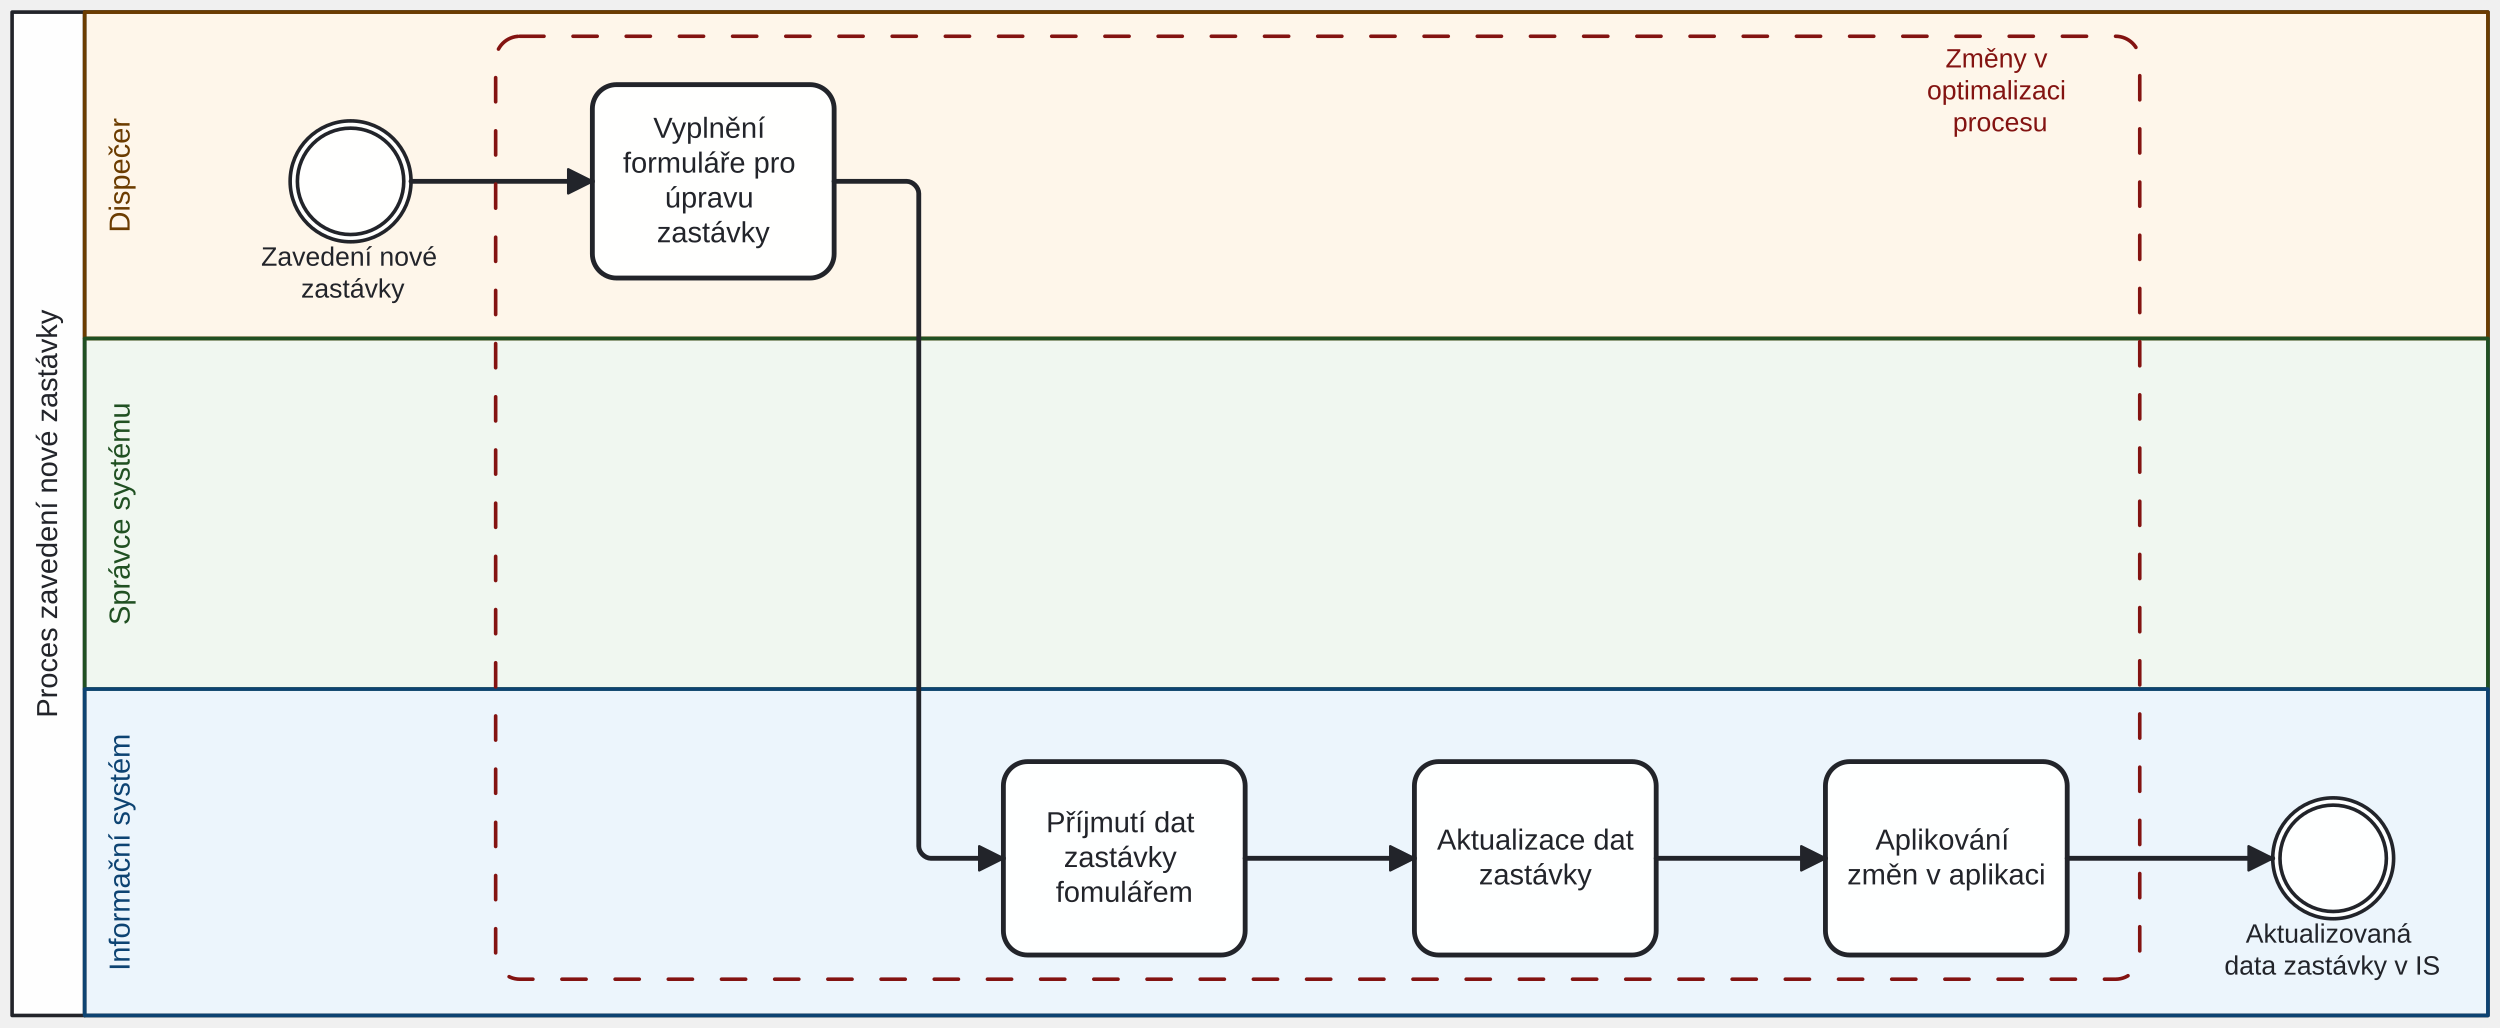
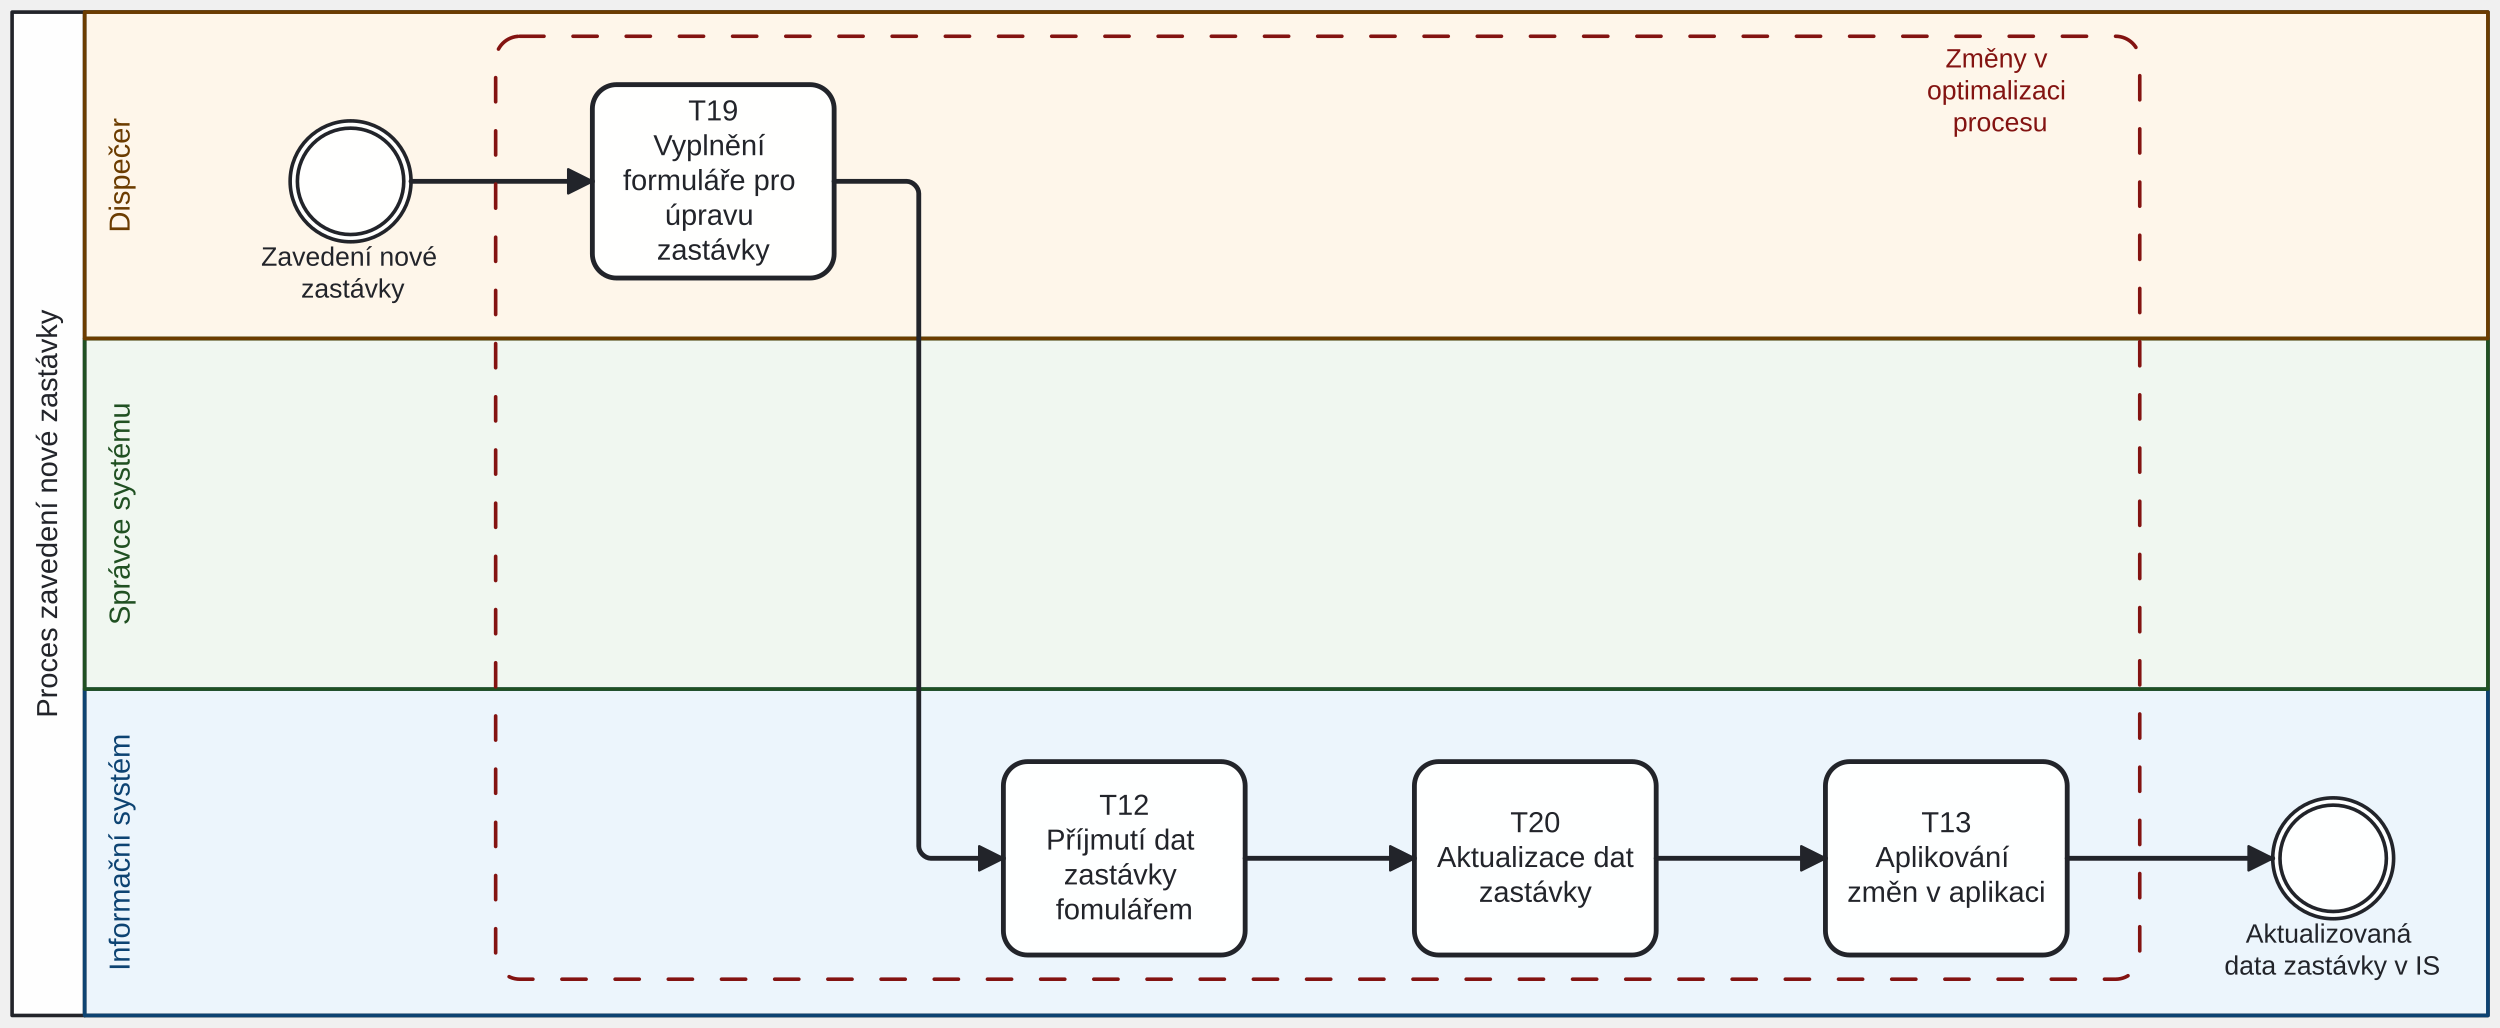
<svg xmlns="http://www.w3.org/2000/svg" width="1034" height="425" viewBox="125 55 1034 425" version="1.1">
  <defs>
-     <pattern id="djs-grid-pattern-252899" width="10" height="10" patternUnits="userSpaceOnUse">
+     <pattern id="djs-grid-pattern-616782" width="10" height="10" patternUnits="userSpaceOnUse">
      <circle cx="0.5" cy="0.5" r="0.5" style="fill: rgb(204, 204, 204);" />
    </pattern>
  </defs>
  <g class="djs-group">
    <g class="djs-element djs-shape" data-element-id="Participant_Proces_aktualizace_dat_j_zdn_ch___d_" transform="matrix(1, 0, 0, 1, 130, 60)" style="display: block;">
      <g class="djs-visual">
        <rect x="0" y="0" width="1024" height="415" rx="0" ry="0" style="stroke-linecap: round; stroke-linejoin: round; stroke: rgb(34, 36, 42); stroke-width: 1.5px; fill: white; fill-opacity: 0.95;" />
        <path style="fill: none; stroke-linecap: round; stroke-linejoin: round; stroke: rgb(34, 36, 42); stroke-width: 1.5px;" d="M30,0L30,415" />
        <text style="font-family: Arial, sans-serif; font-size: 12px; font-weight: normal; fill: rgb(34, 36, 42);" lineHeight="1.2" class="djs-label" transform="matrix(-1.83697e-16, -1, 1, -1.83697e-16, 0, 415)">
          <tspan x="123.167" y="18.6">Proces zavedení nové zastávky</tspan>
        </text>
      </g>
-       <rect x="-5" y="-5" rx="4" width="1034" height="425" style="fill: none;" class="djs-outline" />
      <rect style="fill: none; stroke-opacity: 0; stroke: white; stroke-width: 15px;" class="djs-hit djs-hit-no-move" x="0" y="0" width="1024" height="415" />
      <rect style="fill: none; stroke-opacity: 0; stroke: white; stroke-width: 15px;" class="djs-hit djs-hit-click-stroke" x="0" y="0" width="1024" height="415" />
      <rect style="fill: none; stroke-opacity: 0; stroke: white; stroke-width: 15px;" class="djs-hit djs-hit-all" x="0" y="0" width="30" height="415" />
+       <rect x="-5" y="-5" rx="4" width="1034" height="425" style="fill: none;" class="djs-outline" />
    </g>
    <g class="djs-children">
+       <g class="djs-group">
+         <g class="djs-element djs-shape" data-element-id="Lane_Informa_n__syst_m" transform="matrix(1, 0, 0, 1, 160, 340)" style="display: block;">
+           <g class="djs-visual">
+             <rect x="0" y="0" width="994" height="135" rx="0" ry="0" style="stroke-linecap: round; stroke-linejoin: round; stroke: rgb(13, 67, 114); stroke-width: 1.5px; fill: rgb(187, 222, 251); fill-opacity: 0.25;" />
+             <text style="font-family: Arial, sans-serif; font-size: 12px; font-weight: normal; fill: rgb(13, 67, 114);" lineHeight="1.2" class="djs-label" transform="matrix(-1.83697e-16, -1, 1, -1.83697e-16, 0, 135)">
+               <tspan x="18.5" y="18.6">Informační systém</tspan>
+             </text>
+           </g>
+           <rect style="fill: none; stroke-opacity: 0; stroke: white; stroke-width: 15px;" class="djs-hit djs-hit-no-move" x="0" y="0" width="994" height="135" />
+           <rect style="fill: none; stroke-opacity: 0; stroke: white; stroke-width: 15px;" class="djs-hit djs-hit-click-stroke" x="0" y="0" width="994" height="135" />
+           <rect style="fill: none; stroke-opacity: 0; stroke: white; stroke-width: 15px;" class="djs-hit djs-hit-all" x="0" y="0" width="30" height="135" />
+           <rect x="-5" y="-5" rx="4" width="1004" height="145" style="fill: none;" class="djs-outline" />
+         </g>
+       </g>
+       <g class="djs-group">
+         <g class="djs-element djs-shape" data-element-id="Lane_Spr_vce_syst_mu" transform="matrix(1, 0, 0, 1, 160, 195)" style="display: block;">
+           <g class="djs-visual">
+             <rect x="0" y="0" width="994" height="145" rx="0" ry="0" style="stroke-linecap: round; stroke-linejoin: round; stroke: rgb(32, 80, 34); stroke-width: 1.5px; fill: rgb(200, 230, 201); fill-opacity: 0.25;" />
+             <text style="font-family: Arial, sans-serif; font-size: 12px; font-weight: normal; fill: rgb(32, 80, 34);" lineHeight="1.2" class="djs-label" transform="matrix(-1.83697e-16, -1, 1, -1.83697e-16, 0, 145)">
+               <tspan x="26.5" y="18.6">Správce systému</tspan>
+             </text>
+           </g>
+           <rect style="fill: none; stroke-opacity: 0; stroke: white; stroke-width: 15px;" class="djs-hit djs-hit-no-move" x="0" y="0" width="994" height="145" />
+           <rect style="fill: none; stroke-opacity: 0; stroke: white; stroke-width: 15px;" class="djs-hit djs-hit-click-stroke" x="0" y="0" width="994" height="145" />
+           <rect style="fill: none; stroke-opacity: 0; stroke: white; stroke-width: 15px;" class="djs-hit djs-hit-all" x="0" y="0" width="30" height="145" />
+           <rect x="-5" y="-5" rx="4" width="1004" height="155" style="fill: none;" class="djs-outline" />
+         </g>
+       </g>
      <g class="djs-group">
        <g class="djs-element djs-shape" data-element-id="Lane_Dopravce" transform="matrix(1, 0, 0, 1, 160, 60)" style="display: block;">
          <g class="djs-visual">
            <rect x="0" y="0" width="994" height="135" rx="0" ry="0" style="stroke-linecap: round; stroke-linejoin: round; stroke: rgb(107, 60, 0); stroke-width: 1.5px; fill: rgb(255, 224, 178); fill-opacity: 0.25;" />
            <text style="font-family: Arial, sans-serif; font-size: 12px; font-weight: normal; fill: rgb(107, 60, 0);" lineHeight="1.2" class="djs-label" transform="matrix(-1.83697e-16, -1, 1, -1.83697e-16, 0, 135)">
              <tspan x="43.833" y="18.6">Dispečer</tspan>
            </text>
          </g>
-           <rect x="-5" y="-5" rx="4" width="1004" height="145" style="fill: none;" class="djs-outline" />
          <rect style="fill: none; stroke-opacity: 0; stroke: white; stroke-width: 15px;" class="djs-hit djs-hit-no-move" x="0" y="0" width="994" height="135" />
          <rect style="fill: none; stroke-opacity: 0; stroke: white; stroke-width: 15px;" class="djs-hit djs-hit-click-stroke" x="0" y="0" width="994" height="135" />
          <rect style="fill: none; stroke-opacity: 0; stroke: white; stroke-width: 15px;" class="djs-hit djs-hit-all" x="0" y="0" width="30" height="135" />
-         </g>
-       </g>
-       <g class="djs-group">
-         <g class="djs-element djs-shape" data-element-id="Lane_Spr_vce_syst_mu" transform="matrix(1, 0, 0, 1, 160, 195)" style="display: block;">
-           <g class="djs-visual">
-             <rect x="0" y="0" width="994" height="145" rx="0" ry="0" style="stroke-linecap: round; stroke-linejoin: round; stroke: rgb(32, 80, 34); stroke-width: 1.5px; fill: rgb(200, 230, 201); fill-opacity: 0.25;" />
-             <text style="font-family: Arial, sans-serif; font-size: 12px; font-weight: normal; fill: rgb(32, 80, 34);" lineHeight="1.2" class="djs-label" transform="matrix(-1.83697e-16, -1, 1, -1.83697e-16, 0, 145)">
-               <tspan x="26.5" y="18.6">Správce systému</tspan>
-             </text>
-           </g>
-           <rect x="-5" y="-5" rx="4" width="1004" height="155" style="fill: none;" class="djs-outline" />
-           <rect style="fill: none; stroke-opacity: 0; stroke: white; stroke-width: 15px;" class="djs-hit djs-hit-no-move" x="0" y="0" width="994" height="145" />
-           <rect style="fill: none; stroke-opacity: 0; stroke: white; stroke-width: 15px;" class="djs-hit djs-hit-click-stroke" x="0" y="0" width="994" height="145" />
-           <rect style="fill: none; stroke-opacity: 0; stroke: white; stroke-width: 15px;" class="djs-hit djs-hit-all" x="0" y="0" width="30" height="145" />
-         </g>
-       </g>
-       <g class="djs-group">
-         <g class="djs-element djs-shape" data-element-id="Lane_Informa_n__syst_m" transform="matrix(1, 0, 0, 1, 160, 340)" style="display: block;">
-           <g class="djs-visual">
-             <rect x="0" y="0" width="994" height="135" rx="0" ry="0" style="stroke-linecap: round; stroke-linejoin: round; stroke: rgb(13, 67, 114); stroke-width: 1.5px; fill: rgb(187, 222, 251); fill-opacity: 0.25;" />
-             <text style="font-family: Arial, sans-serif; font-size: 12px; font-weight: normal; fill: rgb(13, 67, 114);" lineHeight="1.2" class="djs-label" transform="matrix(-1.83697e-16, -1, 1, -1.83697e-16, 0, 135)">
-               <tspan x="18.5" y="18.6">Informační systém</tspan>
-             </text>
-           </g>
          <rect x="-5" y="-5" rx="4" width="1004" height="145" style="fill: none;" class="djs-outline" />
-           <rect style="fill: none; stroke-opacity: 0; stroke: white; stroke-width: 15px;" class="djs-hit djs-hit-no-move" x="0" y="0" width="994" height="135" />
-           <rect style="fill: none; stroke-opacity: 0; stroke: white; stroke-width: 15px;" class="djs-hit djs-hit-click-stroke" x="0" y="0" width="994" height="135" />
-           <rect style="fill: none; stroke-opacity: 0; stroke: white; stroke-width: 15px;" class="djs-hit djs-hit-all" x="0" y="0" width="30" height="135" />
        </g>
      </g>
      <g class="djs-group">
        <g class="djs-element djs-shape" data-element-id="Zm_na_j_zdn_ho___du" transform="matrix(1, 0, 0, 1, 245, 105)" style="display: block;">
          <g class="djs-visual">
            <circle cx="25" cy="25" r="25" style="stroke-linecap: round; stroke-linejoin: round; stroke: rgb(34, 36, 42); stroke-width: 1.5px; fill: white; fill-opacity: 0.95;" />
            <circle cx="25" cy="25" r="22" style="stroke-linecap: round; stroke-linejoin: round; stroke: rgb(34, 36, 42); stroke-width: 1.5px; fill: none;" />
          </g>
          <rect style="fill: none; stroke-opacity: 0; stroke: white; stroke-width: 15px;" class="djs-hit djs-hit-all" x="0" y="0" width="50" height="50" />
          <circle cx="25" cy="25" r="30" style="fill: none;" class="djs-outline" />
        </g>
      </g>
      <g class="djs-group">
+         <g class="djs-element djs-shape" data-element-id="Zm_na_j_zdn_ho___du_label" transform="matrix(1, 0, 0, 1, 233, 155)" style="display: block;">
+           <g class="djs-visual">
+             <text style="font-family: Arial, sans-serif; font-size: 11px; font-weight: normal; fill: rgb(34, 36, 42);" lineHeight="1.2" class="djs-label">
+               <tspan x="0" y="9.9">Zavedení nové </tspan>
+               <tspan x="16.508" y="23.1">zastávky</tspan>
+             </text>
+           </g>
+           <rect style="fill: none; stroke-opacity: 0; stroke: white; stroke-width: 15px;" class="djs-hit djs-hit-all" x="0" y="0" width="76" height="27" />
+           <rect x="-5" y="-5" rx="4" width="86" height="37" style="fill: none;" class="djs-outline" />
+         </g>
+       </g>
+       <g class="djs-group">
        <g class="djs-element djs-shape" data-element-id="Activity_0sp6pku" transform="matrix(1, 0, 0, 1, 370, 90)" style="display: block;">
          <g class="djs-visual">
            <rect x="0" y="0" width="100" height="80" rx="10" ry="10" style="stroke-linecap: round; stroke-linejoin: round; stroke: rgb(34, 36, 42); stroke-width: 2px; fill: white; fill-opacity: 0.95;" />
            <text style="font-family: Arial, sans-serif; font-size: 12px; font-weight: normal; fill: rgb(34, 36, 42);" lineHeight="1.2" class="djs-label">
-               <tspan x="25.217" y="22">Vyplnění </tspan>
-               <tspan x="12.667" y="36.4">formuláře pro </tspan>
-               <tspan x="30" y="50.8">úpravu </tspan>
-               <tspan x="26.667" y="65.2">zastávky</tspan>
+               <tspan x="39.667" y="14.8">T19</tspan>
+               <tspan x="25.217" y="29.2">Vyplnění </tspan>
+               <tspan x="12.667" y="43.6">formuláře pro </tspan>
+               <tspan x="30" y="58">úpravu </tspan>
+               <tspan x="26.667" y="72.4">zastávky</tspan>
            </text>
          </g>
          <rect style="fill: none; stroke-opacity: 0; stroke: white; stroke-width: 15px;" class="djs-hit djs-hit-all" x="0" y="0" width="100" height="80" />
          <rect x="-5" y="-5" rx="14" width="110" height="90" style="fill: none;" class="djs-outline" />
        </g>
      </g>
      <g class="djs-group">
        <g class="djs-element djs-shape" data-element-id="Activity_18qa613" transform="matrix(1, 0, 0, 1, 540, 370)" style="display: block;">
          <g class="djs-visual">
            <rect x="0" y="0" width="100" height="80" rx="10" ry="10" style="stroke-linecap: round; stroke-linejoin: round; stroke: rgb(34, 36, 42); stroke-width: 2px; fill: white; fill-opacity: 0.95;" />
            <text style="font-family: Arial, sans-serif; font-size: 12px; font-weight: normal; fill: rgb(34, 36, 42);" lineHeight="1.2" class="djs-label">
-               <tspan x="17.667" y="29.2">Příjmutí dat </tspan>
-               <tspan x="25" y="43.6">zastávky </tspan>
-               <tspan x="21.667" y="58">fomulářem</tspan>
+               <tspan x="39.667" y="22">T12</tspan>
+               <tspan x="17.667" y="36.4">Příjmutí dat </tspan>
+               <tspan x="25" y="50.8">zastávky </tspan>
+               <tspan x="21.667" y="65.2">fomulářem</tspan>
            </text>
          </g>
          <rect style="fill: none; stroke-opacity: 0; stroke: white; stroke-width: 15px;" class="djs-hit djs-hit-all" x="0" y="0" width="100" height="80" />
          <rect x="-5" y="-5" rx="14" width="110" height="90" style="fill: none;" class="djs-outline" />
        </g>
      </g>
      <g class="djs-group">
        <g class="djs-element djs-shape" data-element-id="Activity_0edxqx6" transform="matrix(1, 0, 0, 1, 710, 370)" style="display: block;">
          <g class="djs-visual">
            <rect x="0" y="0" width="100" height="80" rx="10" ry="10" style="stroke-linecap: round; stroke-linejoin: round; stroke: rgb(34, 36, 42); stroke-width: 2px; fill: white; fill-opacity: 0.95;" />
            <text style="font-family: Arial, sans-serif; font-size: 12px; font-weight: normal; fill: rgb(34, 36, 42);" lineHeight="1.2" class="djs-label">
-               <tspan x="9.333" y="36.4">Aktualizace dat</tspan>
-               <tspan x="26.667" y="50.8">zastávky</tspan>
+               <tspan x="39.667" y="29.2">T20</tspan>
+               <tspan x="9.333" y="43.6">Aktualizace dat</tspan>
+               <tspan x="26.667" y="58">zastávky</tspan>
            </text>
          </g>
          <rect style="fill: none; stroke-opacity: 0; stroke: white; stroke-width: 15px;" class="djs-hit djs-hit-all" x="0" y="0" width="100" height="80" />
          <rect x="-5" y="-5" rx="14" width="110" height="90" style="fill: none;" class="djs-outline" />
        </g>
      </g>
      <g class="djs-group">
        <g class="djs-element djs-shape" data-element-id="Activity_0b75zoj" transform="matrix(1, 0, 0, 1, 880, 370)" style="display: block;">
          <g class="djs-visual">
            <rect x="0" y="0" width="100" height="80" rx="10" ry="10" style="stroke-linecap: round; stroke-linejoin: round; stroke: rgb(34, 36, 42); stroke-width: 2px; fill: white; fill-opacity: 0.95;" />
            <text style="font-family: Arial, sans-serif; font-size: 12px; font-weight: normal; fill: rgb(34, 36, 42);" lineHeight="1.2" class="djs-label">
-               <tspan x="20.667" y="36.4">Aplikování </tspan>
-               <tspan x="9" y="50.8">změn v aplikaci</tspan>
+               <tspan x="39.667" y="29.2">T13</tspan>
+               <tspan x="20.667" y="43.6">Aplikování </tspan>
+               <tspan x="9" y="58">změn v aplikaci</tspan>
            </text>
          </g>
          <rect style="fill: none; stroke-opacity: 0; stroke: white; stroke-width: 15px;" class="djs-hit djs-hit-all" x="0" y="0" width="100" height="80" />
          <rect x="-5" y="-5" rx="14" width="110" height="90" style="fill: none;" class="djs-outline" />
        </g>
      </g>
      <g class="djs-group">
        <g class="djs-element djs-shape" data-element-id="Aktualizovan__data_j_zdn_ch___d__dostupn__v_IS" transform="matrix(1, 0, 0, 1, 1065, 385)" style="display: block;">
          <g class="djs-visual">
            <circle cx="25" cy="25" r="25" style="stroke-linecap: round; stroke-linejoin: round; stroke: rgb(34, 36, 42); stroke-width: 1.5px; fill: white; fill-opacity: 0.95;" />
            <circle cx="25" cy="25" r="22" style="stroke-linecap: round; stroke-linejoin: round; stroke: rgb(34, 36, 42); stroke-width: 1.5px; fill: none;" />
          </g>
          <rect style="fill: none; stroke-opacity: 0; stroke: white; stroke-width: 15px;" class="djs-hit djs-hit-all" x="0" y="0" width="50" height="50" />
          <circle cx="25" cy="25" r="30" style="fill: none;" class="djs-outline" />
        </g>
      </g>
      <g class="djs-group">
+         <g class="djs-element djs-shape" data-element-id="Aktualizovan__data_j_zdn_ch___d__dostupn__v_IS_label" transform="matrix(1, 0, 0, 1, 1045, 435)" style="display: block;">
+           <g class="djs-visual">
+             <text style="font-family: Arial, sans-serif; font-size: 11px; font-weight: normal; fill: rgb(34, 36, 42);" lineHeight="1.2" class="djs-label">
+               <tspan x="8.842" y="9.9">Aktualizovaná </tspan>
+               <tspan x="0" y="23.1">data zastávky v IS</tspan>
+             </text>
+           </g>
+           <rect style="fill: none; stroke-opacity: 0; stroke: white; stroke-width: 15px;" class="djs-hit djs-hit-all" x="0" y="0" width="90" height="27" />
+           <rect x="-5" y="-5" rx="4" width="100" height="37" style="fill: none;" class="djs-outline" />
+         </g>
+       </g>
+       <g class="djs-group">
        <g class="djs-element djs-connection" data-element-id="Flow_rel-Zm_na_j_zdn_ho___du-Informov_n__spr_vce_syst_mu_o_zm_n__j_zdn_ch___d_-forward" style="display: block;">
          <g class="djs-visual">
            <defs>
-               <marker id="marker-0bn376z63ld1wbkk5a3p550ju" viewBox="0 0 20 20" refX="11" refY="10" markerWidth="10" markerHeight="10" orient="auto">
-                 <path d="M 1 5 L 11 10 L 1 15 Z" style="stroke-linecap: round; stroke-linejoin: round; stroke: rgb(34, 36, 42); stroke-width: 1px; fill: rgb(34, 36, 42);" />
-               </marker>
-             </defs>
-             <path style="fill: none; stroke-linecap: round; stroke-linejoin: round; stroke: rgb(34, 36, 42); stroke-width: 2px; marker-end: url('#marker-0bn376z63ld1wbkk5a3p550ju');" data-corner-radius="5" d="M295,130L370,130" />
+               <marker id="marker-c87wwbn746nkiqxug2qm2nmxi" viewBox="0 0 20 20" refX="11" refY="10" markerWidth="10" markerHeight="10" orient="auto">
+                 <path d="M 1 5 L 11 10 L 1 15 Z" style="stroke-linecap: round; stroke-linejoin: round; stroke: rgb(34, 36, 42); stroke-width: 1px; fill: rgb(34, 36, 42);" />
+               </marker>
+             </defs>
+             <path style="fill: none; stroke-linecap: round; stroke-linejoin: round; stroke: rgb(34, 36, 42); stroke-width: 2px; marker-end: url('#marker-c87wwbn746nkiqxug2qm2nmxi');" data-corner-radius="5" d="M295,130L370,130" />
          </g>
          <path d="M295,130L370,130" style="fill: none; stroke-opacity: 0; stroke: white; stroke-width: 15px;" class="djs-hit djs-hit-stroke" />
          <rect x="290" y="125" rx="4" width="85" height="10" style="fill: none;" class="djs-outline" />
        </g>
      </g>
      <g class="djs-group">
        <g class="djs-element djs-connection" data-element-id="Flow_1i2h7os" style="display: block;">
          <g class="djs-visual">
            <defs>
-               <marker id="marker-evg63jenhpxg64bredwh696wk" viewBox="0 0 20 20" refX="11" refY="10" markerWidth="10" markerHeight="10" orient="auto">
-                 <path d="M 1 5 L 11 10 L 1 15 Z" style="stroke-linecap: round; stroke-linejoin: round; stroke: rgb(34, 36, 42); stroke-width: 1px; fill: rgb(34, 36, 42);" />
-               </marker>
-             </defs>
-             <path style="fill: none; stroke-linecap: round; stroke-linejoin: round; stroke: rgb(34, 36, 42); stroke-width: 2px; marker-end: url('#marker-evg63jenhpxg64bredwh696wk');" data-corner-radius="5" d="M470,130L500,130C502.5,130,505,132.5,505,135L505,405C505,407.5,507.5,410,510,410L540,410" />
+               <marker id="marker-ds51ggs25s921l1p24gg1qjv4" viewBox="0 0 20 20" refX="11" refY="10" markerWidth="10" markerHeight="10" orient="auto">
+                 <path d="M 1 5 L 11 10 L 1 15 Z" style="stroke-linecap: round; stroke-linejoin: round; stroke: rgb(34, 36, 42); stroke-width: 1px; fill: rgb(34, 36, 42);" />
+               </marker>
+             </defs>
+             <path style="fill: none; stroke-linecap: round; stroke-linejoin: round; stroke: rgb(34, 36, 42); stroke-width: 2px; marker-end: url('#marker-ds51ggs25s921l1p24gg1qjv4');" data-corner-radius="5" d="M470,130L500,130C502.5,130,505,132.5,505,135L505,405C505,407.5,507.5,410,510,410L540,410" />
          </g>
          <path d="M470,130L505,130L505,410L540,410" style="fill: none; stroke-opacity: 0; stroke: white; stroke-width: 15px;" class="djs-hit djs-hit-stroke" />
          <rect x="465" y="125" rx="4" width="80" height="290" style="fill: none;" class="djs-outline" />
        </g>
      </g>
      <g class="djs-group">
        <g class="djs-element djs-connection" data-element-id="Flow_00dzndh" style="display: block;">
          <g class="djs-visual">
            <defs>
-               <marker id="marker-ax320d3jfig0vf5gfo6hwfgnk" viewBox="0 0 20 20" refX="11" refY="10" markerWidth="10" markerHeight="10" orient="auto">
-                 <path d="M 1 5 L 11 10 L 1 15 Z" style="stroke-linecap: round; stroke-linejoin: round; stroke: rgb(34, 36, 42); stroke-width: 1px; fill: rgb(34, 36, 42);" />
-               </marker>
-             </defs>
-             <path style="fill: none; stroke-linecap: round; stroke-linejoin: round; stroke: rgb(34, 36, 42); stroke-width: 2px; marker-end: url('#marker-ax320d3jfig0vf5gfo6hwfgnk');" data-corner-radius="5" d="M640,410L710,410" />
+               <marker id="marker-3jdmsqamj921nptjdniwhqj8s" viewBox="0 0 20 20" refX="11" refY="10" markerWidth="10" markerHeight="10" orient="auto">
+                 <path d="M 1 5 L 11 10 L 1 15 Z" style="stroke-linecap: round; stroke-linejoin: round; stroke: rgb(34, 36, 42); stroke-width: 1px; fill: rgb(34, 36, 42);" />
+               </marker>
+             </defs>
+             <path style="fill: none; stroke-linecap: round; stroke-linejoin: round; stroke: rgb(34, 36, 42); stroke-width: 2px; marker-end: url('#marker-3jdmsqamj921nptjdniwhqj8s');" data-corner-radius="5" d="M640,410L710,410" />
          </g>
          <path d="M640,410L710,410" style="fill: none; stroke-opacity: 0; stroke: white; stroke-width: 15px;" class="djs-hit djs-hit-stroke" />
          <rect x="635" y="405" rx="4" width="80" height="10" style="fill: none;" class="djs-outline" />
        </g>
      </g>
      <g class="djs-group">
        <g class="djs-element djs-connection" data-element-id="Flow_1frxcbu" style="display: block;">
          <g class="djs-visual">
            <defs>
-               <marker id="marker-3gre4wqmyo2izqui0rhkvzgvd" viewBox="0 0 20 20" refX="11" refY="10" markerWidth="10" markerHeight="10" orient="auto">
-                 <path d="M 1 5 L 11 10 L 1 15 Z" style="stroke-linecap: round; stroke-linejoin: round; stroke: rgb(34, 36, 42); stroke-width: 1px; fill: rgb(34, 36, 42);" />
-               </marker>
-             </defs>
-             <path style="fill: none; stroke-linecap: round; stroke-linejoin: round; stroke: rgb(34, 36, 42); stroke-width: 2px; marker-end: url('#marker-3gre4wqmyo2izqui0rhkvzgvd');" data-corner-radius="5" d="M810,410L880,410" />
+               <marker id="marker-28z87byi51zi2zoq3dsa1o4y6" viewBox="0 0 20 20" refX="11" refY="10" markerWidth="10" markerHeight="10" orient="auto">
+                 <path d="M 1 5 L 11 10 L 1 15 Z" style="stroke-linecap: round; stroke-linejoin: round; stroke: rgb(34, 36, 42); stroke-width: 1px; fill: rgb(34, 36, 42);" />
+               </marker>
+             </defs>
+             <path style="fill: none; stroke-linecap: round; stroke-linejoin: round; stroke: rgb(34, 36, 42); stroke-width: 2px; marker-end: url('#marker-28z87byi51zi2zoq3dsa1o4y6');" data-corner-radius="5" d="M810,410L880,410" />
          </g>
          <path d="M810,410L880,410" style="fill: none; stroke-opacity: 0; stroke: white; stroke-width: 15px;" class="djs-hit djs-hit-stroke" />
          <rect x="805" y="405" rx="4" width="80" height="10" style="fill: none;" class="djs-outline" />
        </g>
      </g>
      <g class="djs-group">
        <g class="djs-element djs-connection" data-element-id="Flow_06jfo1a" style="display: block;">
          <g class="djs-visual">
            <defs>
-               <marker id="marker-52fsw7ktk7a3mjzpzy8houxgt" viewBox="0 0 20 20" refX="11" refY="10" markerWidth="10" markerHeight="10" orient="auto">
-                 <path d="M 1 5 L 11 10 L 1 15 Z" style="stroke-linecap: round; stroke-linejoin: round; stroke: rgb(34, 36, 42); stroke-width: 1px; fill: rgb(34, 36, 42);" />
-               </marker>
-             </defs>
-             <path style="fill: none; stroke-linecap: round; stroke-linejoin: round; stroke: rgb(34, 36, 42); stroke-width: 2px; marker-end: url('#marker-52fsw7ktk7a3mjzpzy8houxgt');" data-corner-radius="5" d="M980,410L1065,410" />
+               <marker id="marker-2fbc57r3n9ghy0x2l0h8embqj" viewBox="0 0 20 20" refX="11" refY="10" markerWidth="10" markerHeight="10" orient="auto">
+                 <path d="M 1 5 L 11 10 L 1 15 Z" style="stroke-linecap: round; stroke-linejoin: round; stroke: rgb(34, 36, 42); stroke-width: 1px; fill: rgb(34, 36, 42);" />
+               </marker>
+             </defs>
+             <path style="fill: none; stroke-linecap: round; stroke-linejoin: round; stroke: rgb(34, 36, 42); stroke-width: 2px; marker-end: url('#marker-2fbc57r3n9ghy0x2l0h8embqj');" data-corner-radius="5" d="M980,410L1065,410" />
          </g>
          <path d="M980,410L1065,410" style="fill: none; stroke-opacity: 0; stroke: white; stroke-width: 15px;" class="djs-hit djs-hit-stroke" />
          <rect x="975" y="405" rx="4" width="95" height="10" style="fill: none;" class="djs-outline" />
        </g>
      </g>
-     </g>
-   </g>
-   <g class="djs-group">
-     <g class="djs-element djs-shape" data-element-id="Zm_na_j_zdn_ho___du_label" transform="matrix(1, 0, 0, 1, 233, 155)" style="display: block;">
-       <g class="djs-visual">
-         <text style="font-family: Arial, sans-serif; font-size: 11px; font-weight: normal; fill: rgb(34, 36, 42);" lineHeight="1.2" class="djs-label">
-           <tspan x="0" y="9.9">Zavedení nové </tspan>
-           <tspan x="16.508" y="23.1">zastávky</tspan>
-         </text>
-       </g>
-       <rect style="fill: none; stroke-opacity: 0; stroke: white; stroke-width: 15px;" class="djs-hit djs-hit-all" x="0" y="0" width="76" height="27" />
-       <rect x="-5" y="-5" rx="4" width="86" height="37" style="fill: none;" class="djs-outline" />
-     </g>
-   </g>
-   <g class="djs-group">
-     <g class="djs-element djs-shape" data-element-id="Aktualizovan__data_j_zdn_ch___d__dostupn__v_IS_label" transform="matrix(1, 0, 0, 1, 1045, 435)" style="display: block;">
-       <g class="djs-visual">
-         <text style="font-family: Arial, sans-serif; font-size: 11px; font-weight: normal; fill: rgb(34, 36, 42);" lineHeight="1.2" class="djs-label">
-           <tspan x="8.842" y="9.9">Aktualizovaná </tspan>
-           <tspan x="0" y="23.1">data zastávky v IS</tspan>
-         </text>
-       </g>
-       <rect style="fill: none; stroke-opacity: 0; stroke: white; stroke-width: 15px;" class="djs-hit djs-hit-all" x="0" y="0" width="90" height="27" />
-       <rect x="-5" y="-5" rx="4" width="100" height="37" style="fill: none;" class="djs-outline" />
    </g>
  </g>
  <g class="djs-group">
    <g class="djs-element djs-shape djs-frame" data-element-id="Group_0jtovuw" transform="matrix(1, 0, 0, 1, 330, 70)" style="display: block;">
      <g class="djs-visual">
        <rect x="0" y="0" width="680" height="390" rx="10" ry="10" style="stroke-linecap: round; stroke-linejoin: round; stroke: rgb(131, 19, 17); stroke-width: 1.5px; fill: none; stroke-dasharray: 10px, 6px, 0px, 6px; pointer-events: none;" />
      </g>
      <rect style="fill: none; stroke-opacity: 0; stroke: white; stroke-width: 15px;" class="djs-hit djs-hit-stroke" x="0" y="0" width="680" height="390" />
      <rect x="-5" y="-5" rx="14" width="690" height="400" style="fill: none;" class="djs-outline" />
    </g>
  </g>
  <g class="djs-group">
    <g class="djs-element djs-shape" data-element-id="Group_0jtovuw_label" transform="matrix(1, 0, 0, 1, 922, 73)" style="display: block;">
      <g class="djs-visual">
        <text style="font-family: Arial, sans-serif; font-size: 11px; font-weight: normal; fill: rgb(131, 19, 17);" lineHeight="1.2" class="djs-label">
          <tspan x="7.658" y="9.9">Změny v </tspan>
          <tspan x="0" y="23.1">optimalizaci </tspan>
          <tspan x="10.7" y="36.3">procesu</tspan>
        </text>
      </g>
      <rect style="fill: none; stroke-opacity: 0; stroke: white; stroke-width: 15px;" class="djs-hit djs-hit-all" x="0" y="0" width="61" height="40" />
      <rect x="-5" y="-5" rx="4" width="71" height="50" style="fill: none;" class="djs-outline" />
    </g>
  </g>
</svg>
